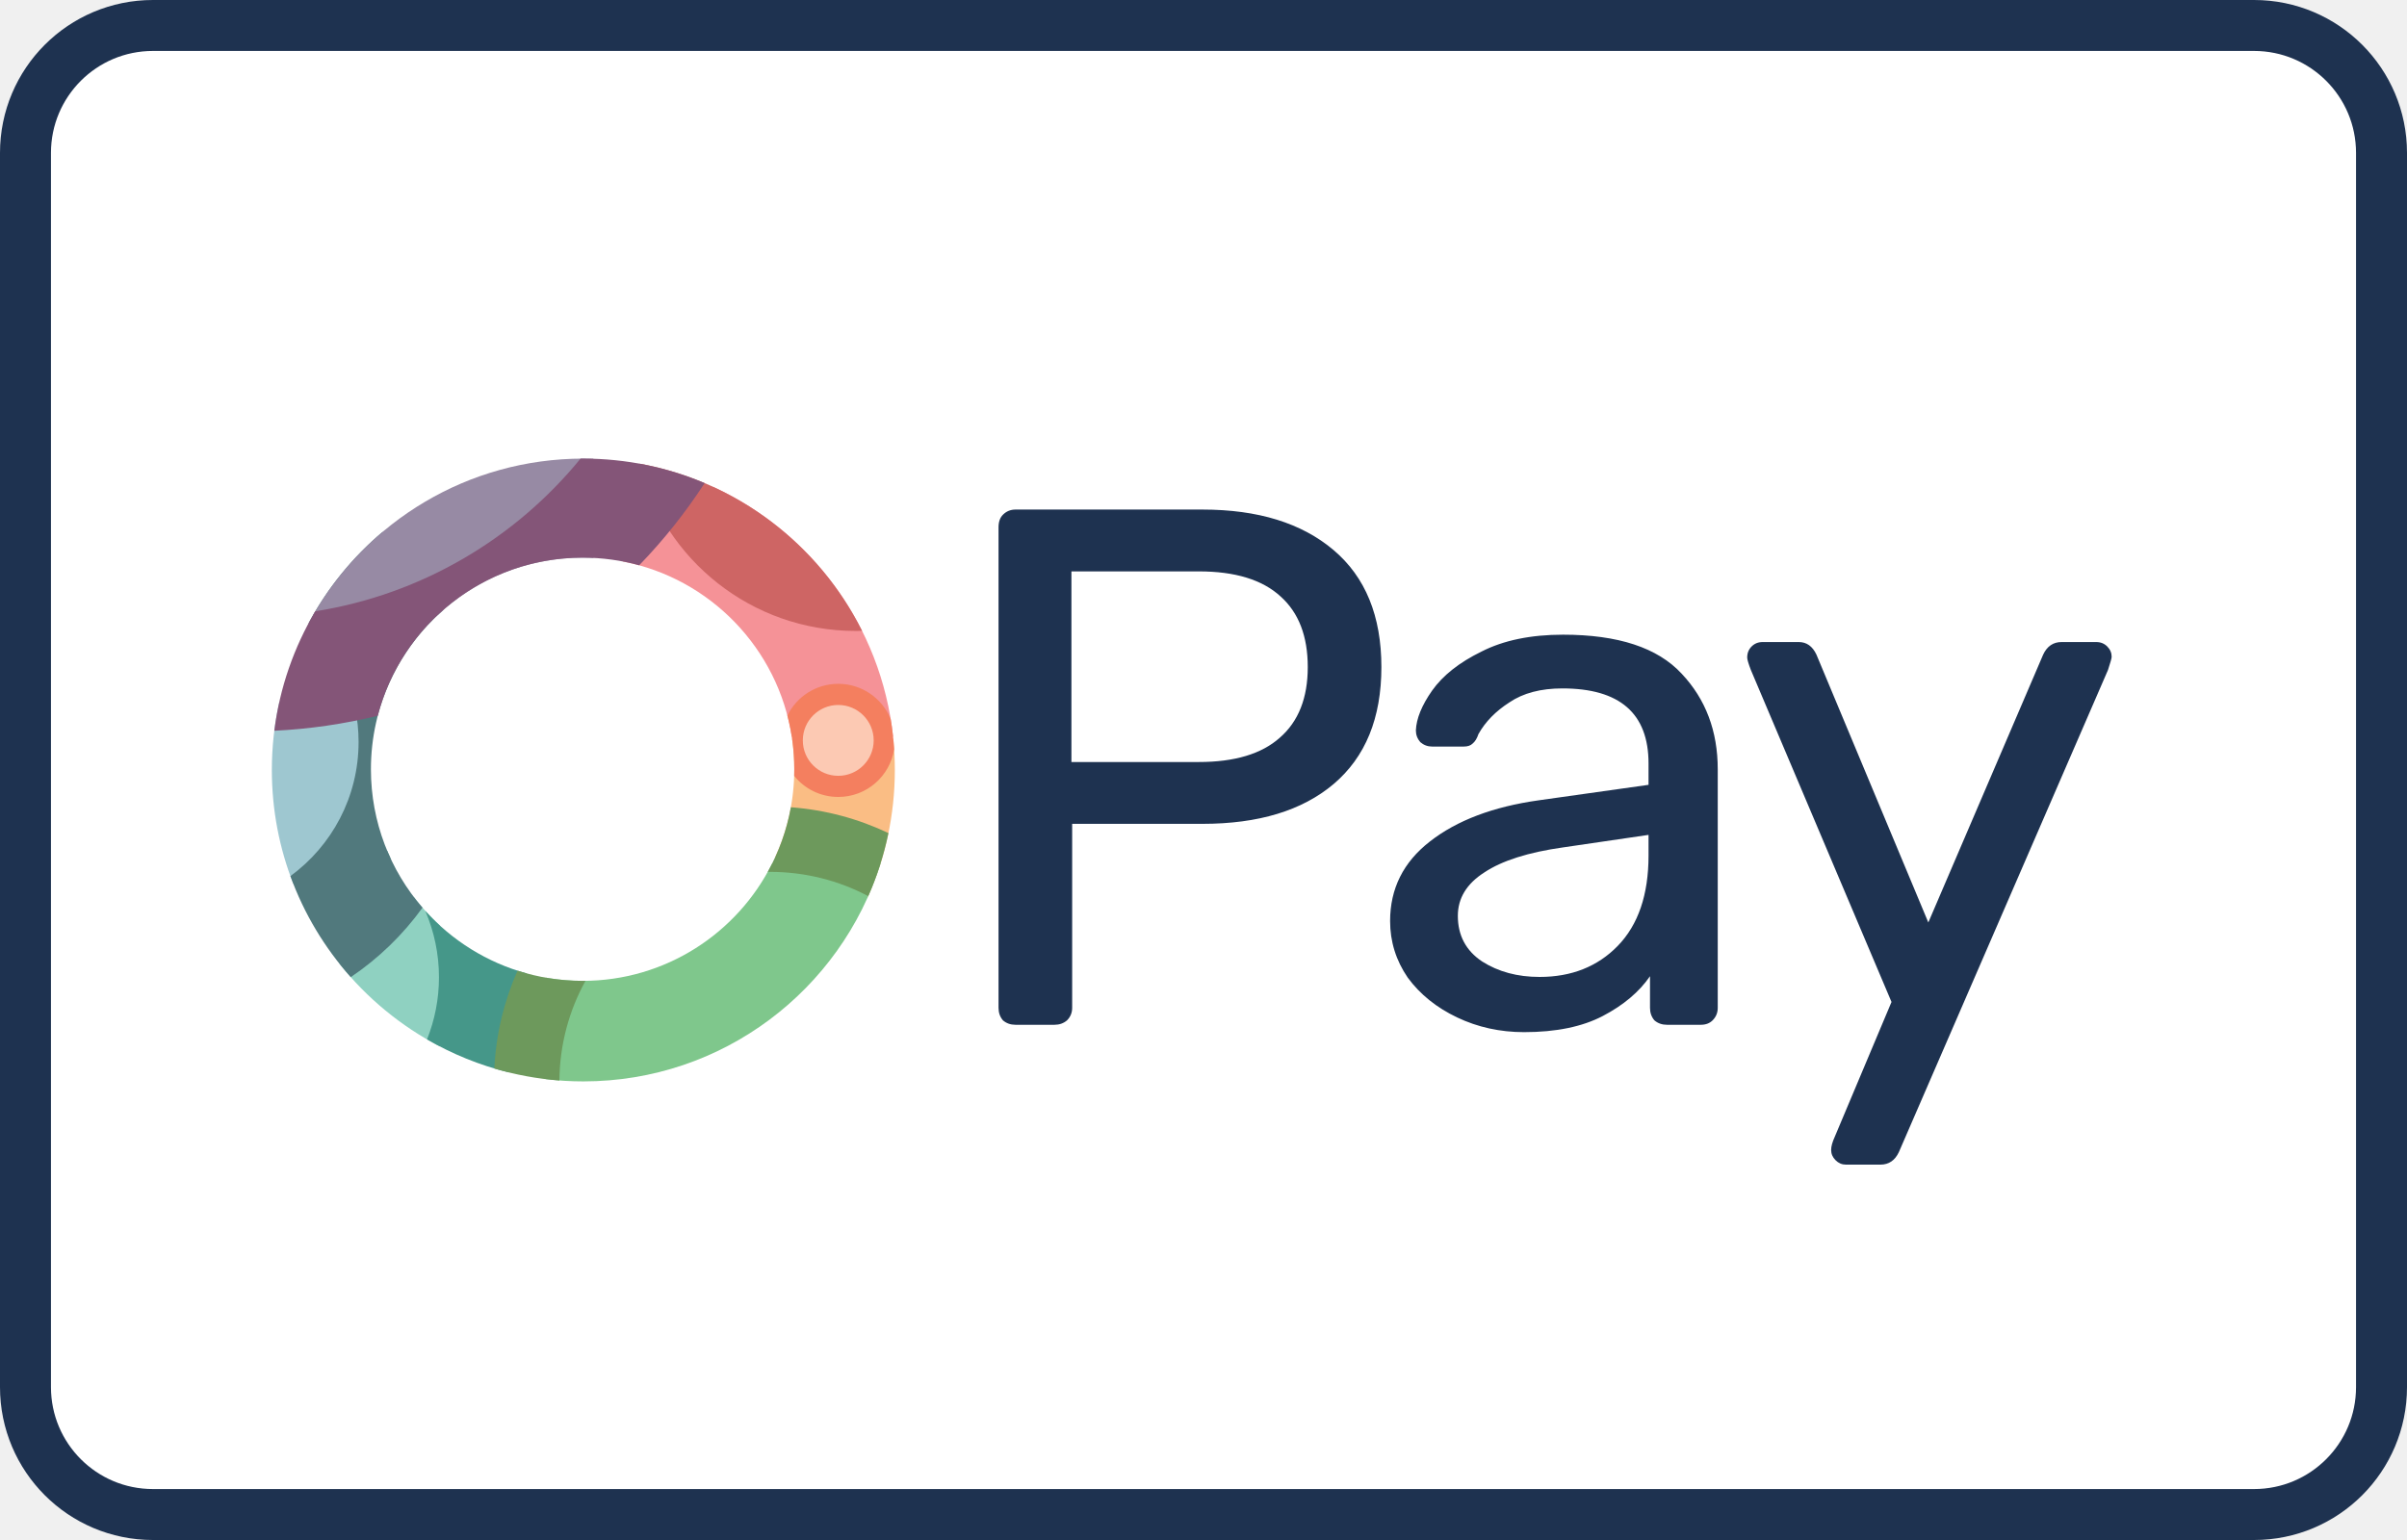
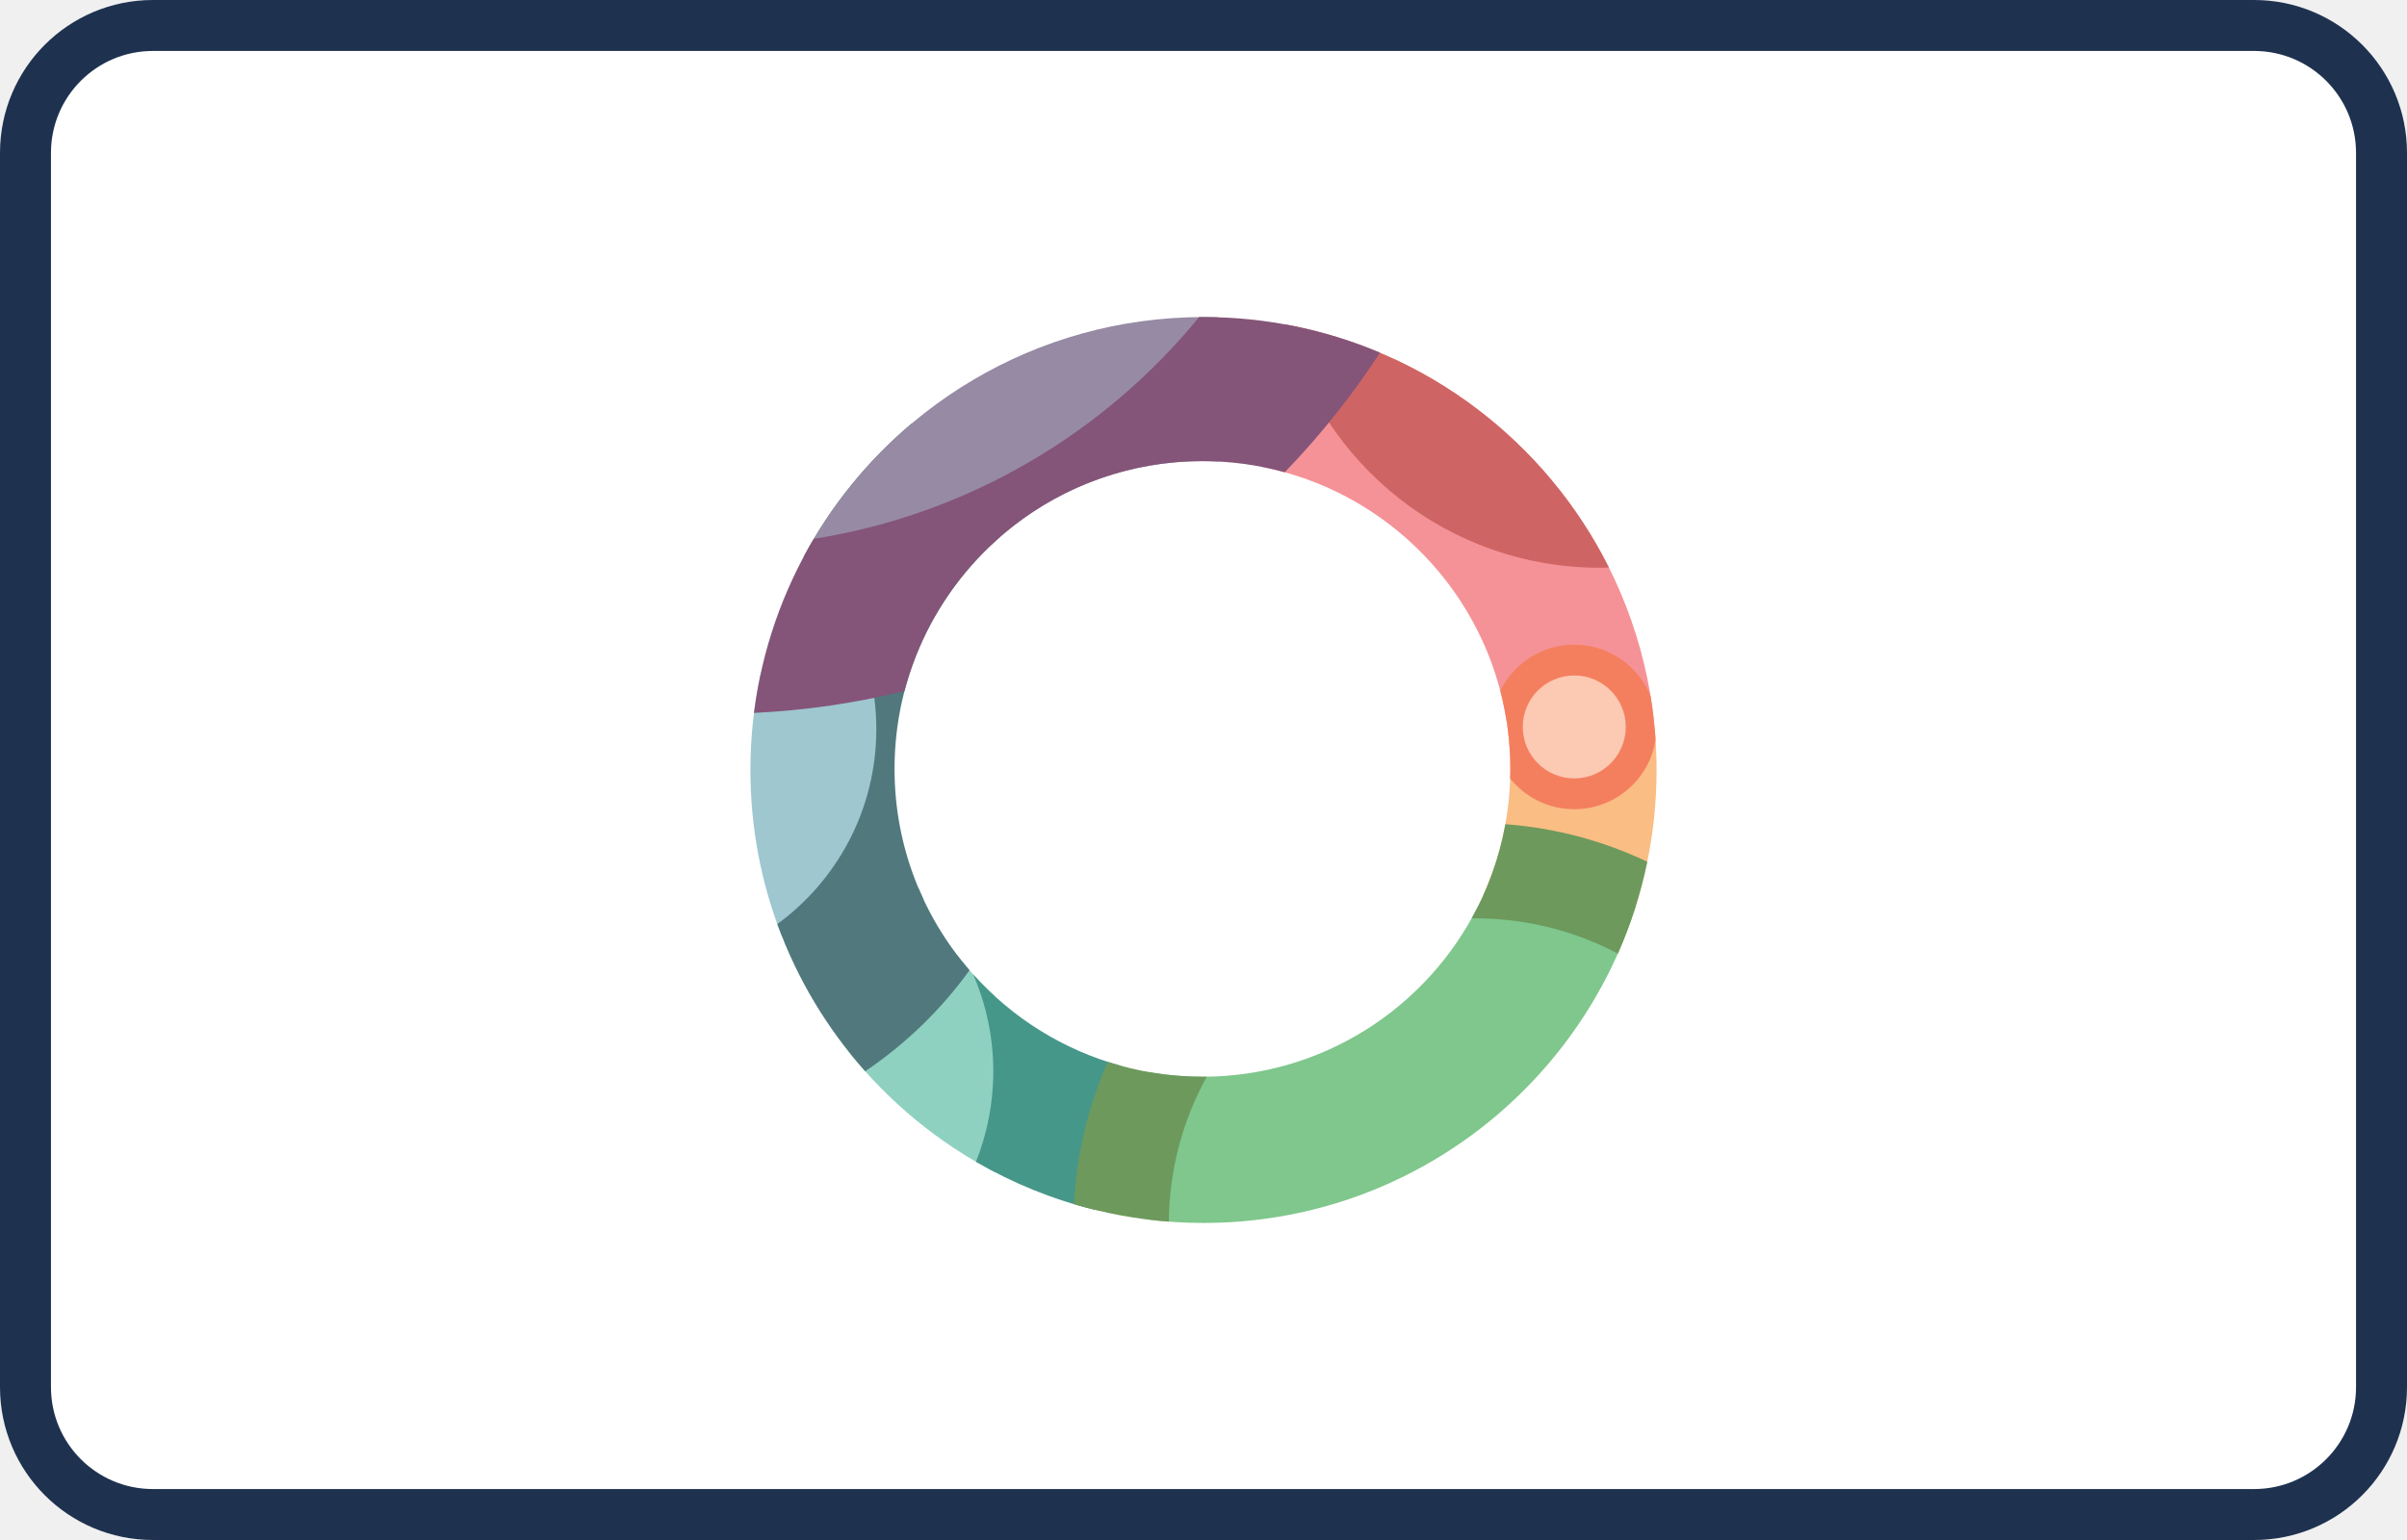
<svg xmlns="http://www.w3.org/2000/svg" width="425" height="272" viewBox="0 0 425 272" fill="none">
  <rect x="4.5" y="4.5" width="416" height="263" rx="22.5" fill="white" />
-   <path fill-rule="evenodd" clip-rule="evenodd" d="M157.689 130.117C155.604 110.508 143.213 93.976 126.037 86.043H110.003V99.175C125.381 102.147 137.398 114.545 139.803 130.117H157.689Z" fill="#F59297" />
-   <path fill-rule="evenodd" clip-rule="evenodd" d="M77.695 184.845V163.493C76.026 161.972 74.496 160.302 73.126 158.504H59.953V170.237C64.755 176.267 70.797 181.265 77.695 184.845Z" fill="#8FD1C1" />
-   <path fill-rule="evenodd" clip-rule="evenodd" d="M157.728 130.491H139.859C140.112 132.247 140.243 134.043 140.243 135.869C140.243 141.391 139.046 146.633 136.896 151.35V158.504H153.2C156.284 151.635 158 144.018 158 136C158 134.141 157.908 132.303 157.728 130.491Z" fill="#FABD84" />
-   <path fill-rule="evenodd" clip-rule="evenodd" d="M148.195 122.46C143.812 122.46 140.258 126.014 140.258 130.397V131.518C140.258 135.902 143.812 139.455 148.195 139.455C152.579 139.455 156.132 135.902 156.132 131.518V130.397C156.132 126.014 152.579 122.46 148.195 122.46Z" fill="#FCC9B3" />
-   <path fill-rule="evenodd" clip-rule="evenodd" d="M155.473 152.528C148.456 174.828 127.617 191 103 191C100.756 191 98.544 190.866 96.37 190.604V172.68C98.481 173.05 100.652 173.243 102.869 173.243C117.524 173.243 130.209 164.808 136.334 152.528H155.473Z" fill="#7FC78C" />
-   <path fill-rule="evenodd" clip-rule="evenodd" d="M67.549 150.287C68.052 150.748 68.54 151.225 69.011 151.717C68.79 151.246 68.579 150.769 68.377 150.287H67.549ZM93.008 172.604C93.008 178.53 91.866 184.196 89.785 189.402C84.671 188.141 79.839 186.164 75.4 183.584C76.764 180.154 77.508 176.446 77.508 172.604C77.508 168.479 76.651 164.509 75.089 160.871C79.811 166.115 85.997 170.015 93.004 171.927C93.007 172.153 93.008 172.378 93.008 172.604Z" fill="#459789" />
-   <path fill-rule="evenodd" clip-rule="evenodd" d="M51.779 156.076H64.248V124.141H49.282C48.442 127.96 48 131.928 48 136C48 143.085 49.34 149.857 51.779 156.076Z" fill="#9EC7D0" />
-   <path fill-rule="evenodd" clip-rule="evenodd" d="M51.275 154.74C58.573 149.407 63.314 140.782 63.314 131.051C63.314 122.83 59.931 115.399 54.481 110.075C57.791 103.893 62.248 98.417 67.569 93.932C71.896 97.849 75.536 102.512 78.284 107.718C70.446 114.569 65.494 124.641 65.494 135.869C65.494 145.217 68.927 153.764 74.6 160.318C71.136 165.115 66.844 169.274 61.932 172.585C57.325 167.418 53.68 161.376 51.275 154.74Z" fill="#51797D" />
-   <path fill-rule="evenodd" clip-rule="evenodd" d="M104.774 81.028C104.185 81.009 103.594 81 103 81C82.585 81 64.767 92.123 55.277 108.64H77.267C83.956 102.349 92.962 98.494 102.869 98.494C103.508 98.494 104.143 98.51 104.774 98.542V81.028Z" fill="#978AA4" />
-   <path fill-rule="evenodd" clip-rule="evenodd" d="M98.771 190.84C98.829 184.461 100.493 178.466 103.378 173.24C103.209 173.242 103.039 173.243 102.869 173.243C98.861 173.243 95.001 172.612 91.382 171.445C89.021 176.77 87.585 182.596 87.28 188.721C90.964 189.817 94.809 190.538 98.771 190.84ZM156.871 147.142C151.583 144.628 145.77 143.037 139.642 142.58C138.904 146.653 137.505 150.497 135.561 153.996C135.695 153.994 135.828 153.994 135.963 153.994C142.225 153.994 148.125 155.541 153.303 158.275C154.868 154.744 156.073 151.017 156.871 147.142Z" fill="#6D995C" />
-   <path fill-rule="evenodd" clip-rule="evenodd" d="M157.269 127.013C155.785 123.357 152.198 120.779 148.008 120.779C144.064 120.779 140.654 123.065 139.029 126.384C139.821 129.413 140.243 132.592 140.243 135.869C140.243 136.26 140.237 136.649 140.225 137.037C142.057 139.309 144.863 140.762 148.008 140.762C152.997 140.762 157.131 137.107 157.879 132.328C157.761 130.532 157.556 128.759 157.269 127.013ZM154.265 130.771C154.265 134.226 151.464 137.027 148.008 137.027C144.553 137.027 141.752 134.226 141.752 130.771C141.752 127.316 144.553 124.514 148.008 124.514C151.464 124.514 154.265 127.316 154.265 130.771Z" fill="#F47F5F" />
-   <path fill-rule="evenodd" clip-rule="evenodd" d="M152.218 111.426C151.843 111.436 151.467 111.441 151.09 111.441C132.731 111.441 117.304 98.886 112.927 81.894C130.174 85.037 144.613 96.224 152.218 111.426Z" fill="#CE6564" />
-   <path fill-rule="evenodd" clip-rule="evenodd" d="M55.669 107.968C74.472 104.991 90.978 95.109 102.507 81.002C102.671 81.001 102.835 81 103 81C110.598 81 117.837 82.541 124.42 85.327C121.036 90.536 117.162 95.398 112.862 99.845C109.681 98.965 106.33 98.494 102.869 98.494C85.493 98.494 70.886 110.352 66.7 126.417C60.806 127.863 54.698 128.766 48.432 129.069C49.392 121.439 51.914 114.295 55.669 107.968Z" fill="#845578" />
-   <path d="M179.3 181C178.433 181 177.697 180.74 177.09 180.22C176.57 179.613 176.31 178.877 176.31 178.01V93.12C176.31 92.167 176.57 91.43 177.09 90.91C177.697 90.303 178.433 90 179.3 90H212.32C222.113 90 229.827 92.383 235.46 97.15C241.093 101.917 243.91 108.807 243.91 117.82C243.91 126.833 241.093 133.723 235.46 138.49C229.913 143.17 222.2 145.51 212.32 145.51H189.31V178.01C189.31 178.877 189.007 179.613 188.4 180.22C187.793 180.74 187.057 181 186.19 181H179.3ZM211.67 134.59C217.997 134.59 222.763 133.16 225.97 130.3C229.263 127.44 230.91 123.28 230.91 117.82C230.91 112.36 229.307 108.2 226.1 105.34C222.893 102.393 218.083 100.92 211.67 100.92H189.18V134.59H211.67ZM269.109 182.3C264.862 182.3 260.919 181.433 257.279 179.7C253.639 177.967 250.735 175.627 248.569 172.68C246.489 169.647 245.449 166.31 245.449 162.67C245.449 156.95 247.789 152.27 252.469 148.63C257.235 144.903 263.649 142.477 271.709 141.35L291.079 138.62V134.85C291.079 126.01 286.009 121.59 275.869 121.59C272.055 121.59 268.935 122.413 266.509 124.06C264.082 125.62 262.262 127.483 261.049 129.65C260.789 130.43 260.442 130.993 260.009 131.34C259.662 131.687 259.142 131.86 258.449 131.86H252.859C252.079 131.86 251.385 131.6 250.779 131.08C250.259 130.473 249.999 129.78 249.999 129C250.085 126.92 251.039 124.58 252.859 121.98C254.765 119.293 257.669 116.997 261.569 115.09C265.469 113.097 270.279 112.1 275.999 112.1C285.705 112.1 292.682 114.397 296.929 118.99C301.175 123.497 303.299 129.13 303.299 135.89V178.01C303.299 178.877 302.995 179.613 302.389 180.22C301.869 180.74 301.175 181 300.309 181H294.329C293.462 181 292.725 180.74 292.119 180.22C291.599 179.613 291.339 178.877 291.339 178.01V172.42C289.432 175.193 286.659 177.533 283.019 179.44C279.379 181.347 274.742 182.3 269.109 182.3ZM271.839 172.55C277.472 172.55 282.065 170.73 285.619 167.09C289.259 163.363 291.079 158.033 291.079 151.1V147.46L275.999 149.67C269.845 150.537 265.209 152.01 262.089 154.09C258.969 156.083 257.409 158.64 257.409 161.76C257.409 165.227 258.839 167.913 261.699 169.82C264.559 171.64 267.939 172.55 271.839 172.55ZM325.921 205.7C325.227 205.7 324.621 205.44 324.101 204.92C323.581 204.4 323.321 203.793 323.321 203.1C323.321 202.493 323.537 201.713 323.971 200.76L333.981 176.97L309.151 118.34C308.717 117.213 308.501 116.477 308.501 116.13C308.501 115.35 308.761 114.7 309.281 114.18C309.801 113.66 310.451 113.4 311.231 113.4H317.601C318.987 113.4 320.027 114.137 320.721 115.61L340.481 162.93L360.761 115.61C361.454 114.137 362.537 113.4 364.011 113.4H370.121C370.901 113.4 371.551 113.66 372.071 114.18C372.591 114.7 372.851 115.307 372.851 116C372.851 116.26 372.634 117.04 372.201 118.34L335.281 203.49C334.587 204.963 333.504 205.7 332.031 205.7H325.921Z" fill="#1E3250" />
+   <path fill-rule="evenodd" clip-rule="evenodd" d="M292.048 127.443C289.015 98.92 270.992 74.874 246.008 63.334H222.687V82.436C245.054 86.759 262.534 104.793 266.032 127.443H292.048Z" fill="#F59297" />
+   <path fill-rule="evenodd" clip-rule="evenodd" d="M175.692 207.048V175.99C173.266 173.778 171.04 171.349 169.047 168.733H149.885V185.799C156.87 194.57 165.66 201.84 175.692 207.048Z" fill="#8FD1C1" />
+   <path fill-rule="evenodd" clip-rule="evenodd" d="M292.104 127.986H266.113C266.481 130.541 266.672 133.153 266.672 135.809C266.672 143.841 264.93 151.466 261.804 158.326V168.733H285.518C290.004 158.742 292.5 147.662 292.5 136C292.5 133.295 292.366 130.622 292.104 127.986Z" fill="#FABD84" />
+   <path fill-rule="evenodd" clip-rule="evenodd" d="M278.239 116.306C271.862 116.306 266.694 121.475 266.694 127.851V129.481C266.694 135.857 271.862 141.026 278.239 141.026C284.615 141.026 289.784 135.857 289.784 129.481V127.851C289.784 121.475 284.615 116.306 278.239 116.306Z" fill="#FCC9B3" />
+   <path fill-rule="evenodd" clip-rule="evenodd" d="M288.825 160.041C278.618 192.477 248.306 216 212.5 216C209.236 216 206.018 215.805 202.857 215.425V189.353C205.927 189.891 209.085 190.172 212.309 190.172C233.626 190.172 252.077 177.903 260.986 160.041H288.825Z" fill="#7FC78C" />
+   <path fill-rule="evenodd" clip-rule="evenodd" d="M161.05 156.934C161.758 157.588 162.444 158.263 163.108 158.959C162.793 158.291 162.491 157.616 162.203 156.934H161.05ZM197.967 189.243C197.967 197.862 196.306 206.103 193.279 213.676C185.828 211.838 178.789 208.957 172.325 205.196C174.307 200.212 175.386 194.825 175.386 189.243C175.386 183.212 174.126 177.41 171.83 172.097C178.709 179.765 187.734 185.467 197.96 188.258C197.965 188.586 197.967 188.914 197.967 189.243Z" fill="#459789" />
+   <path fill-rule="evenodd" clip-rule="evenodd" d="M137.997 165.202H156.133V118.75H134.364C133.144 124.306 132.5 130.078 132.5 136C132.5 146.305 134.448 156.155 137.997 165.202Z" fill="#9EC7D0" />
+   <path fill-rule="evenodd" clip-rule="evenodd" d="M137.248 163.213C147.846 155.463 154.729 142.936 154.729 128.801C154.729 116.861 149.818 106.068 141.904 98.333C146.722 89.324 153.213 81.344 160.963 74.81C167.258 80.507 172.552 87.29 176.55 94.862C165.148 104.827 157.947 119.477 157.947 135.809C157.947 149.407 162.939 161.839 171.191 171.371C166.153 178.349 159.909 184.399 152.764 189.214C146.054 181.687 140.745 172.883 137.248 163.213Z" fill="#51797D" />
+   <path fill-rule="evenodd" clip-rule="evenodd" d="M215.081 56.041C214.224 56.014 213.364 56 212.5 56C182.805 56 156.888 72.179 143.085 96.204H175.07C184.799 87.053 197.899 81.446 212.309 81.446C213.239 81.446 214.163 81.47 215.081 81.516V56.041Z" fill="#978AA4" />
+   <path fill-rule="evenodd" clip-rule="evenodd" d="M206.374 215.769C206.459 206.49 208.881 197.769 213.08 190.167C212.823 190.17 212.566 190.172 212.309 190.172C206.48 190.172 200.866 189.255 195.602 187.556C192.167 195.301 190.079 203.777 189.635 212.685C195 214.282 200.602 215.332 206.374 215.769ZM290.857 152.207C283.166 148.549 274.712 146.236 265.798 145.571C264.722 151.506 262.682 157.105 259.847 162.201C260.046 162.199 260.246 162.198 260.446 162.198C269.55 162.198 278.129 164.448 285.657 168.423C287.94 163.28 289.696 157.852 290.857 152.207Z" fill="#6D995C" />
+   <path fill-rule="evenodd" clip-rule="evenodd" d="M291.437 122.929C289.278 117.611 284.06 113.861 277.967 113.861C272.23 113.861 267.269 117.185 264.906 122.013C266.058 126.419 266.672 131.042 266.672 135.809C266.672 136.378 266.663 136.944 266.646 137.508C269.31 140.813 273.392 142.927 277.967 142.927C285.223 142.927 291.237 137.61 292.325 130.659C292.152 128.046 291.855 125.467 291.437 122.929ZM287.059 128.394C287.059 133.415 282.988 137.486 277.967 137.486C272.946 137.486 268.875 133.415 268.875 128.394C268.875 123.373 272.946 119.302 277.967 119.302C282.988 119.302 287.059 123.373 287.059 128.394Z" fill="#F47F5F" />
+   <path fill-rule="evenodd" clip-rule="evenodd" d="M284.09 100.255C283.545 100.271 282.998 100.279 282.449 100.279C255.745 100.279 233.306 82.016 226.94 57.3C252.025 61.873 273.029 78.145 284.09 100.255Z" fill="#CE6564" />
+   <path fill-rule="evenodd" clip-rule="evenodd" d="M143.685 95.177C170.996 90.843 194.97 76.49 211.724 56.004C211.983 56.001 212.241 56 212.5 56C223.552 56 234.081 58.241 243.657 62.294C238.735 69.871 233.099 76.942 226.845 83.411C222.218 82.131 217.344 81.446 212.309 81.446C187.035 81.446 165.789 98.694 159.7 122.061C151.126 124.165 142.242 125.478 133.129 125.919C134.527 114.8 138.207 104.391 143.685 95.177Z" fill="#845578" />
  <rect x="4.5" y="4.5" width="416" height="263" rx="22.5" stroke="#1E3250" stroke-width="9" />
</svg>
